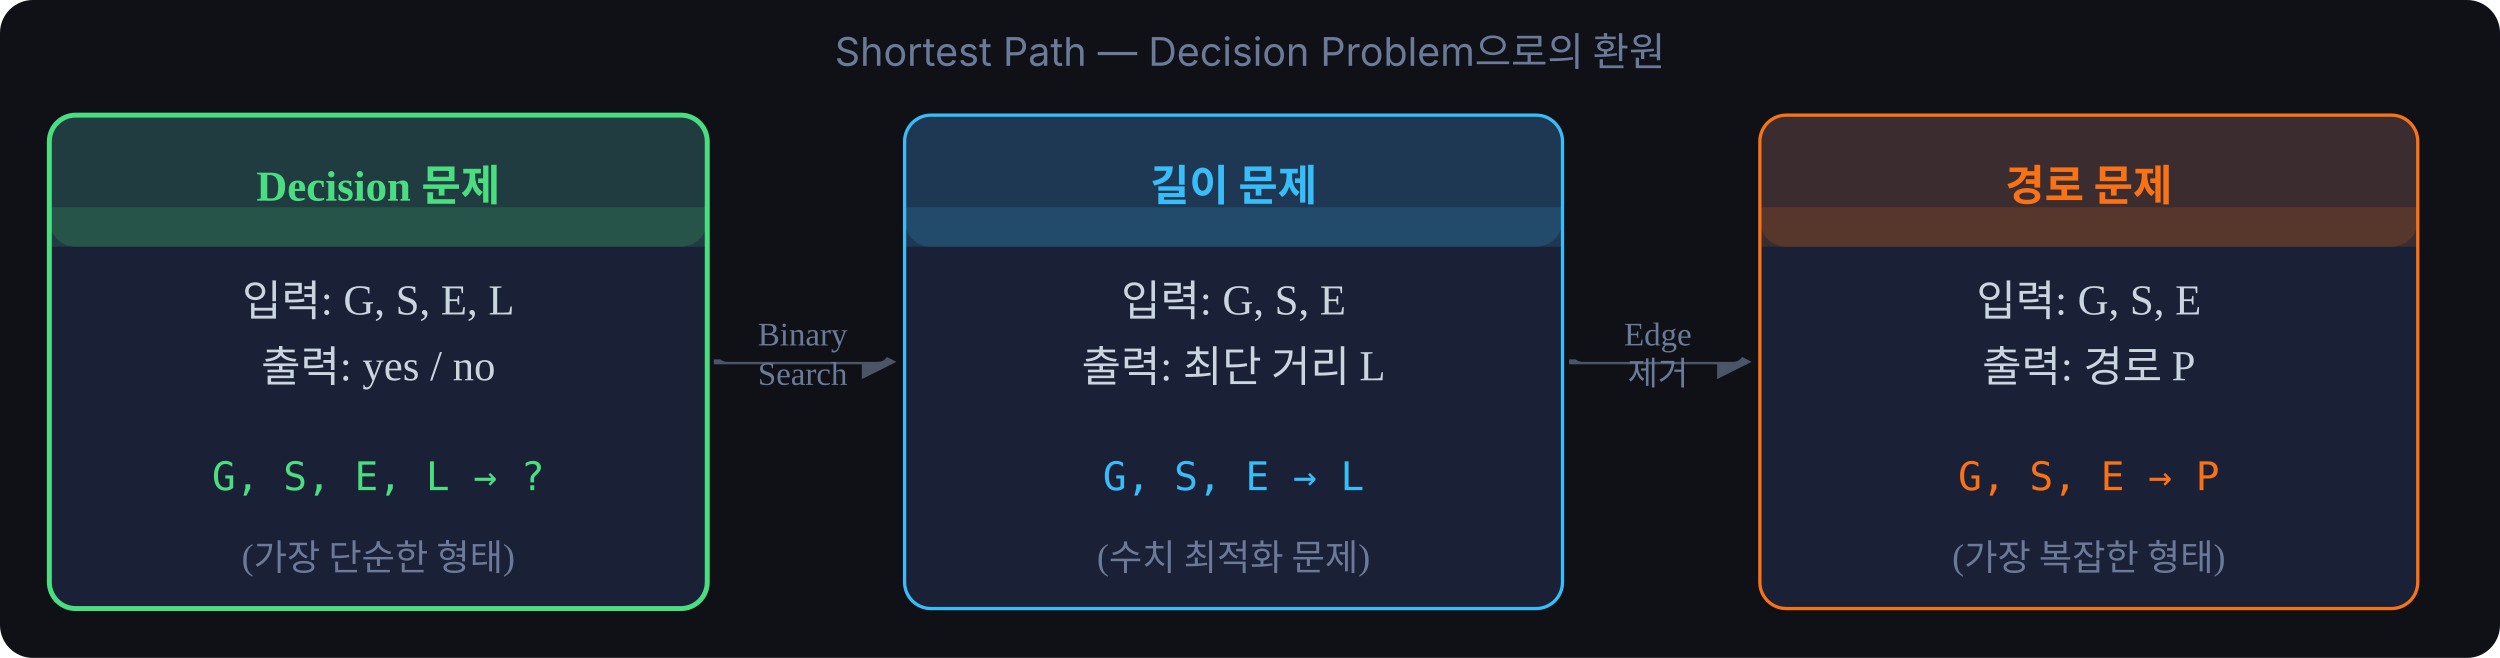
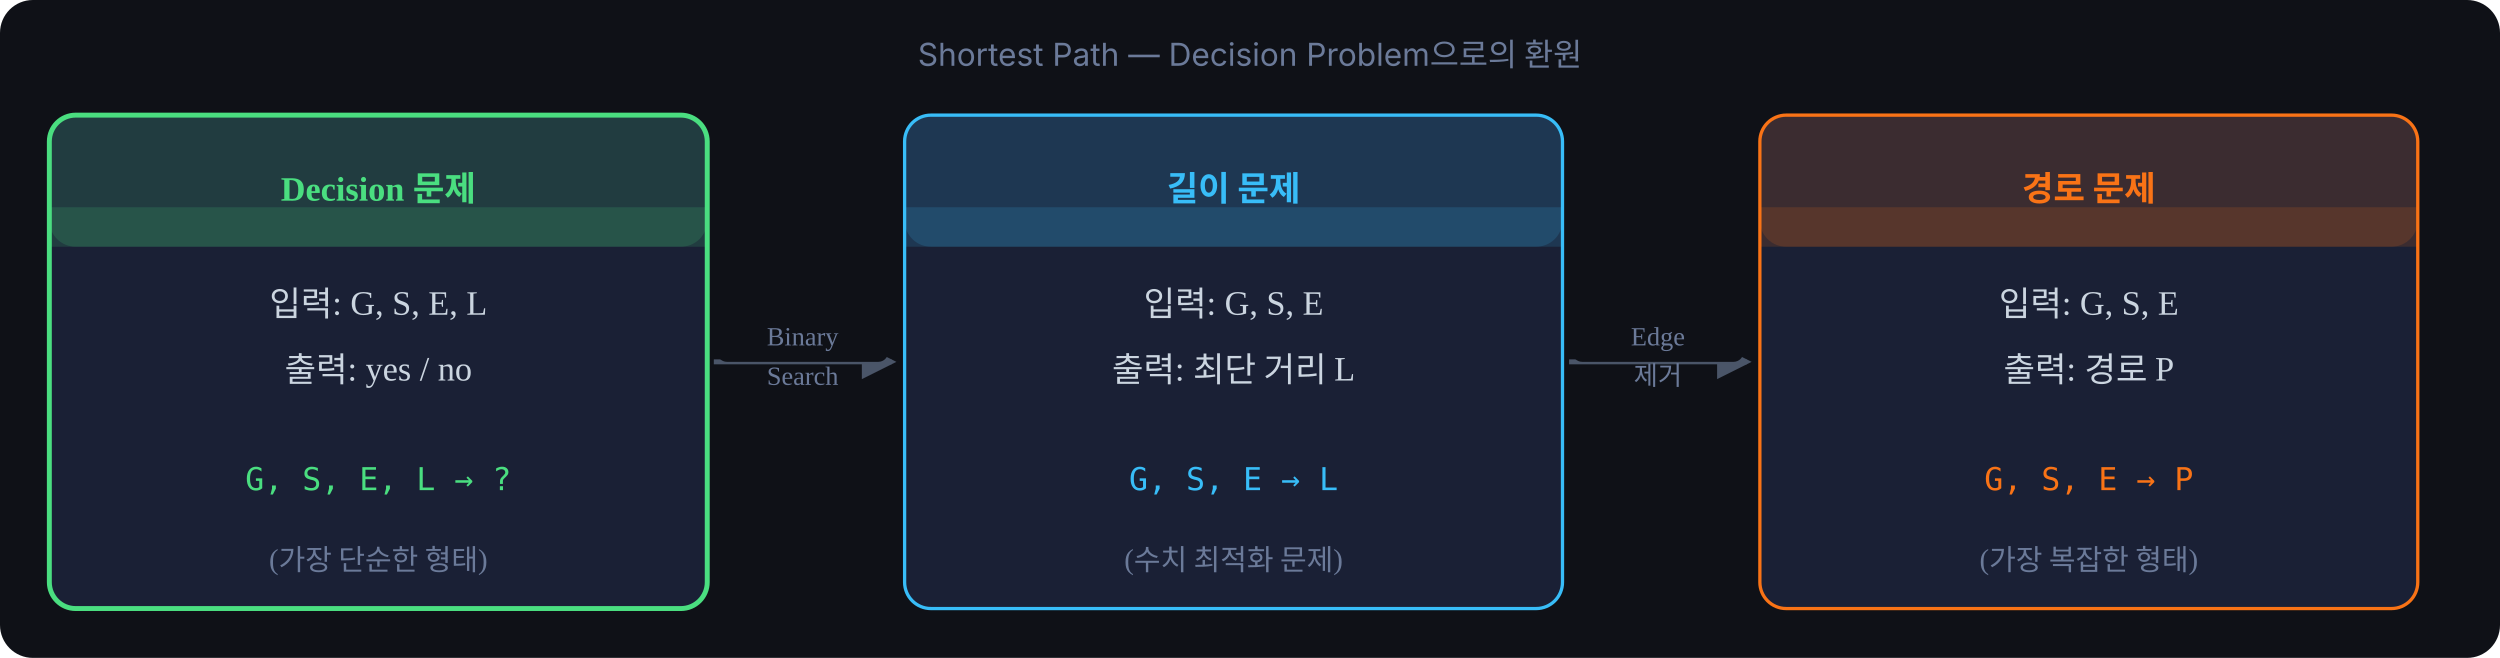
- <svg xmlns="http://www.w3.org/2000/svg" viewBox="0 0 760 200" width="760" height="200">
+ <svg xmlns="http://www.w3.org/2000/svg" viewBox="0 0 760 200" width="1140" height="300">
  <rect width="760" height="200" fill="#0f1117" rx="10" />
-   <text x="380" y="20" text-anchor="middle" font-family="system-ui,-apple-system,sans-serif" font-size="12" fill="#6b7a99">Shortest Path — Decision Problem으로의 환원</text>
+   <text x="380" y="20" text-anchor="middle" font-family="system-ui,-apple-system,sans-serif" font-size="9.6" fill="#6b7a99">Shortest Path — Decision Problem으로의 환원</text>
  <defs>
    <marker id="arr" markerWidth="7" markerHeight="7" refX="6" refY="3.5" orient="auto">
      <polygon points="0,0 7,3.5 0,7" fill="#4a5568" />
    </marker>
  </defs>
  <line x1="217" y1="110" x2="271" y2="110" stroke="#4a5568" stroke-width="1.5" marker-end="url(#arr)" />
  <rect x="218" y="92" width="52" height="18" rx="3" fill="#0f1117" />
-   <text x="244" y="105" text-anchor="middle" font-size="10" fill="#6b7a99">Binary</text>
-   <text x="244" y="117" text-anchor="middle" font-size="10" fill="#6b7a99">Search</text>
+   <text x="244" y="105" text-anchor="middle" font-size="8" fill="#6b7a99">Binary</text>
+   <text x="244" y="117" text-anchor="middle" font-size="8" fill="#6b7a99">Search</text>
  <line x1="477" y1="110" x2="531" y2="110" stroke="#4a5568" stroke-width="1.5" marker-end="url(#arr)" />
  <rect x="478" y="92" width="52" height="18" rx="3" fill="#0f1117" />
-   <text x="504" y="105" text-anchor="middle" font-size="10" fill="#6b7a99">Edge</text>
-   <text x="504" y="117" text-anchor="middle" font-size="10" fill="#6b7a99">제거</text>
+   <text x="504" y="105" text-anchor="middle" font-size="8" fill="#6b7a99">Edge</text>
+   <text x="504" y="117" text-anchor="middle" font-size="8" fill="#6b7a99">제거</text>
  <rect x="15" y="35" width="200" height="150" rx="8" fill="#1a2035" stroke="#4ade80" stroke-width="1.5" />
  <rect x="15" y="35" width="200" height="40" rx="8" fill="rgba(74,222,128,0.15)" />
  <rect x="15" y="63" width="200" height="12" rx="0" fill="rgba(74,222,128,0.15)" />
-   <text x="115" y="61" text-anchor="middle" font-size="13" font-weight="700" fill="#4ade80">Decision 문제</text>
-   <text x="115" y="96" text-anchor="middle" font-size="13" fill="#cbd5e0">입력: G, S, E, L</text>
-   <text x="115" y="116" text-anchor="middle" font-size="13" fill="#cbd5e0">출력: yes / no</text>
-   <text x="115" y="149" text-anchor="middle" font-family="'JetBrains Mono',monospace" font-size="12" fill="#4ade80">G, S, E, L → ?</text>
-   <text x="115" y="173" text-anchor="middle" font-size="11" fill="#6b7a99">(가장 단순한 형태)</text>
+   <text x="115" y="61" text-anchor="middle" font-size="10.4" font-weight="700" fill="#4ade80">Decision 문제</text>
+   <text x="115" y="96" text-anchor="middle" font-size="10.4" fill="#cbd5e0">입력: G, S, E, L</text>
+   <text x="115" y="116" text-anchor="middle" font-size="10.4" fill="#cbd5e0">출력: yes / no</text>
+   <text x="115" y="149" text-anchor="middle" font-family="'JetBrains Mono',monospace" font-size="9.6" fill="#4ade80">G, S, E, L → ?</text>
+   <text x="115" y="173" text-anchor="middle" font-size="8.8" fill="#6b7a99">(가장 단순한 형태)</text>
  <rect x="275" y="35" width="200" height="150" rx="8" fill="#1a2035" stroke="#38bdf8" stroke-width="1" />
  <rect x="275" y="35" width="200" height="40" rx="8" fill="rgba(56,189,248,0.15)" />
  <rect x="275" y="63" width="200" height="12" rx="0" fill="rgba(56,189,248,0.15)" />
-   <text x="375" y="61" text-anchor="middle" font-size="13" font-weight="700" fill="#38bdf8">길이 문제</text>
-   <text x="375" y="96" text-anchor="middle" font-size="13" fill="#cbd5e0">입력: G, S, E</text>
-   <text x="375" y="116" text-anchor="middle" font-size="13" fill="#cbd5e0">출력: 최단 거리 L</text>
-   <text x="375" y="149" text-anchor="middle" font-family="'JetBrains Mono',monospace" font-size="12" fill="#38bdf8">G, S, E → L</text>
-   <text x="375" y="173" text-anchor="middle" font-size="11" fill="#6b7a99">(수치 최적화 문제)</text>
+   <text x="375" y="61" text-anchor="middle" font-size="10.4" font-weight="700" fill="#38bdf8">길이 문제</text>
+   <text x="375" y="96" text-anchor="middle" font-size="10.4" fill="#cbd5e0">입력: G, S, E</text>
+   <text x="375" y="116" text-anchor="middle" font-size="10.4" fill="#cbd5e0">출력: 최단 거리 L</text>
+   <text x="375" y="149" text-anchor="middle" font-family="'JetBrains Mono',monospace" font-size="9.6" fill="#38bdf8">G, S, E → L</text>
+   <text x="375" y="173" text-anchor="middle" font-size="8.8" fill="#6b7a99">(수치 최적화 문제)</text>
  <rect x="535" y="35" width="200" height="150" rx="8" fill="#1a2035" stroke="#f97316" stroke-width="1" />
  <rect x="535" y="35" width="200" height="40" rx="8" fill="rgba(249,115,22,0.15)" />
  <rect x="535" y="63" width="200" height="12" rx="0" fill="rgba(249,115,22,0.15)" />
-   <text x="635" y="61" text-anchor="middle" font-size="13" font-weight="700" fill="#f97316">경로 문제</text>
-   <text x="635" y="96" text-anchor="middle" font-size="13" fill="#cbd5e0">입력: G, S, E</text>
-   <text x="635" y="116" text-anchor="middle" font-size="13" fill="#cbd5e0">출력: 경로 P</text>
-   <text x="635" y="149" text-anchor="middle" font-family="'JetBrains Mono',monospace" font-size="12" fill="#f97316">G, S, E → P</text>
-   <text x="635" y="173" text-anchor="middle" font-size="11" fill="#6b7a99">(가장 복잡한 형태)</text>
+   <text x="635" y="61" text-anchor="middle" font-size="10.4" font-weight="700" fill="#f97316">경로 문제</text>
+   <text x="635" y="96" text-anchor="middle" font-size="10.4" fill="#cbd5e0">입력: G, S, E</text>
+   <text x="635" y="116" text-anchor="middle" font-size="10.4" fill="#cbd5e0">출력: 경로 P</text>
+   <text x="635" y="149" text-anchor="middle" font-family="'JetBrains Mono',monospace" font-size="9.6" fill="#f97316">G, S, E → P</text>
+   <text x="635" y="173" text-anchor="middle" font-size="8.8" fill="#6b7a99">(가장 복잡한 형태)</text>
</svg>
